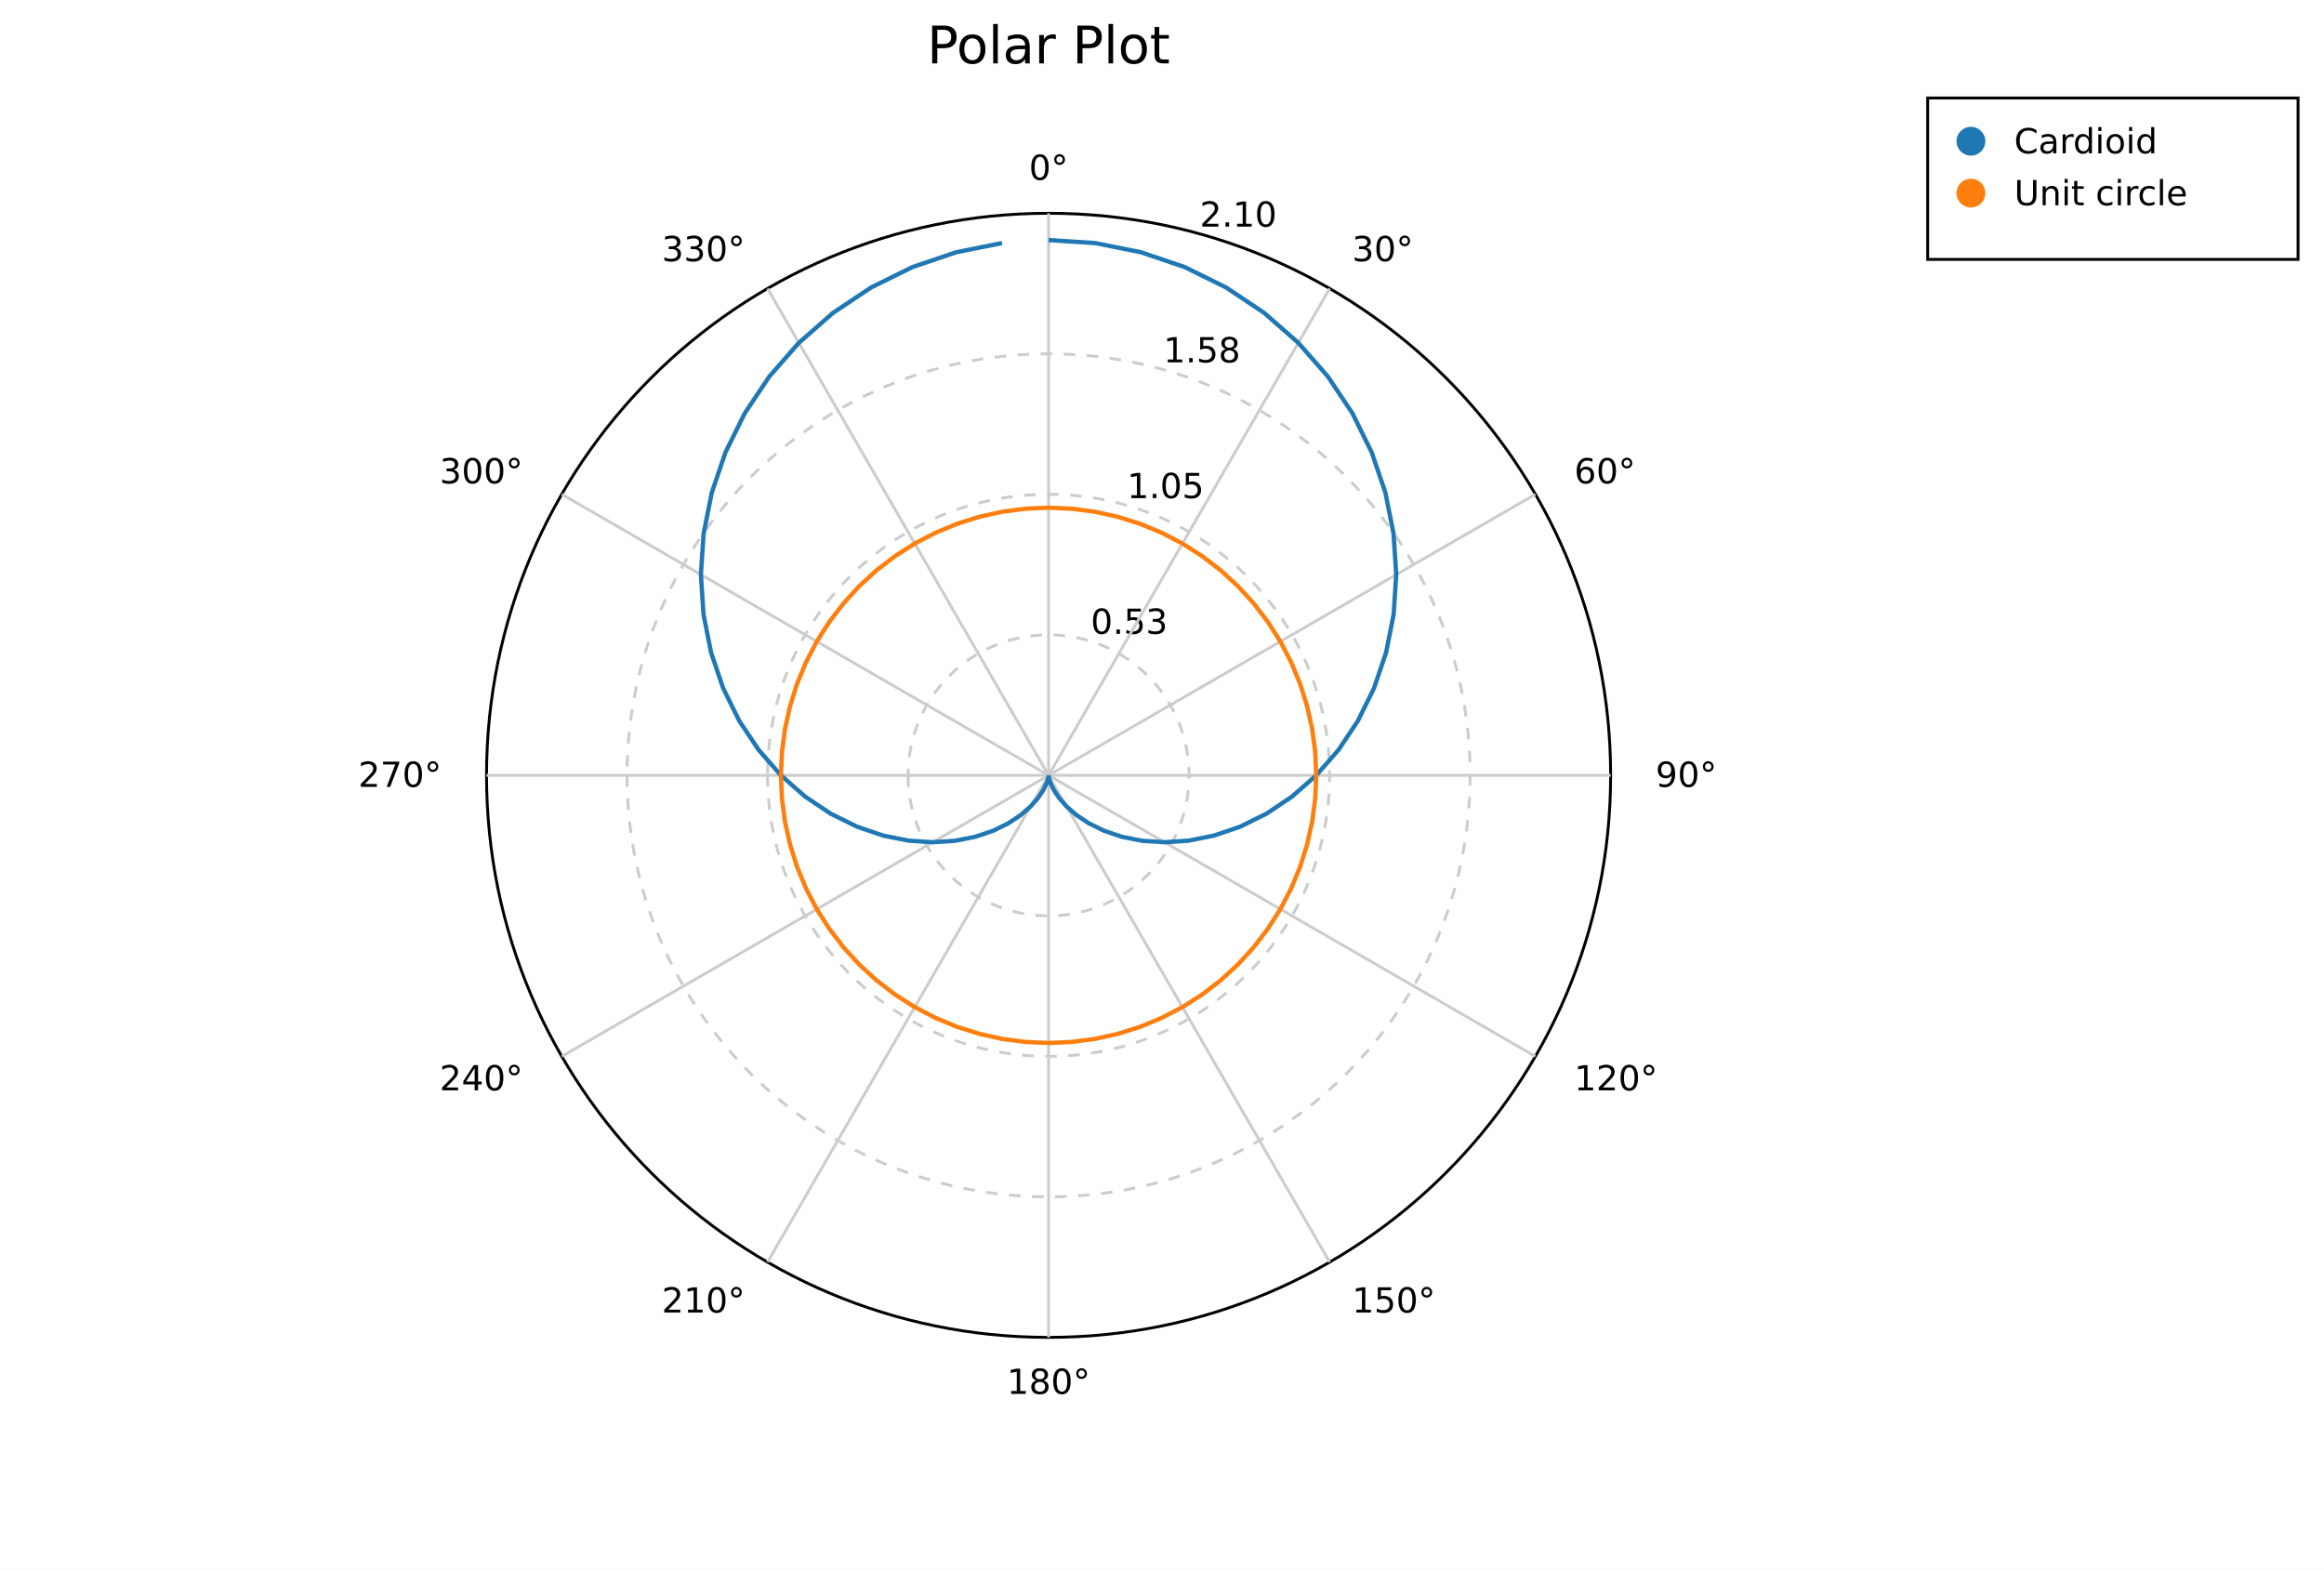
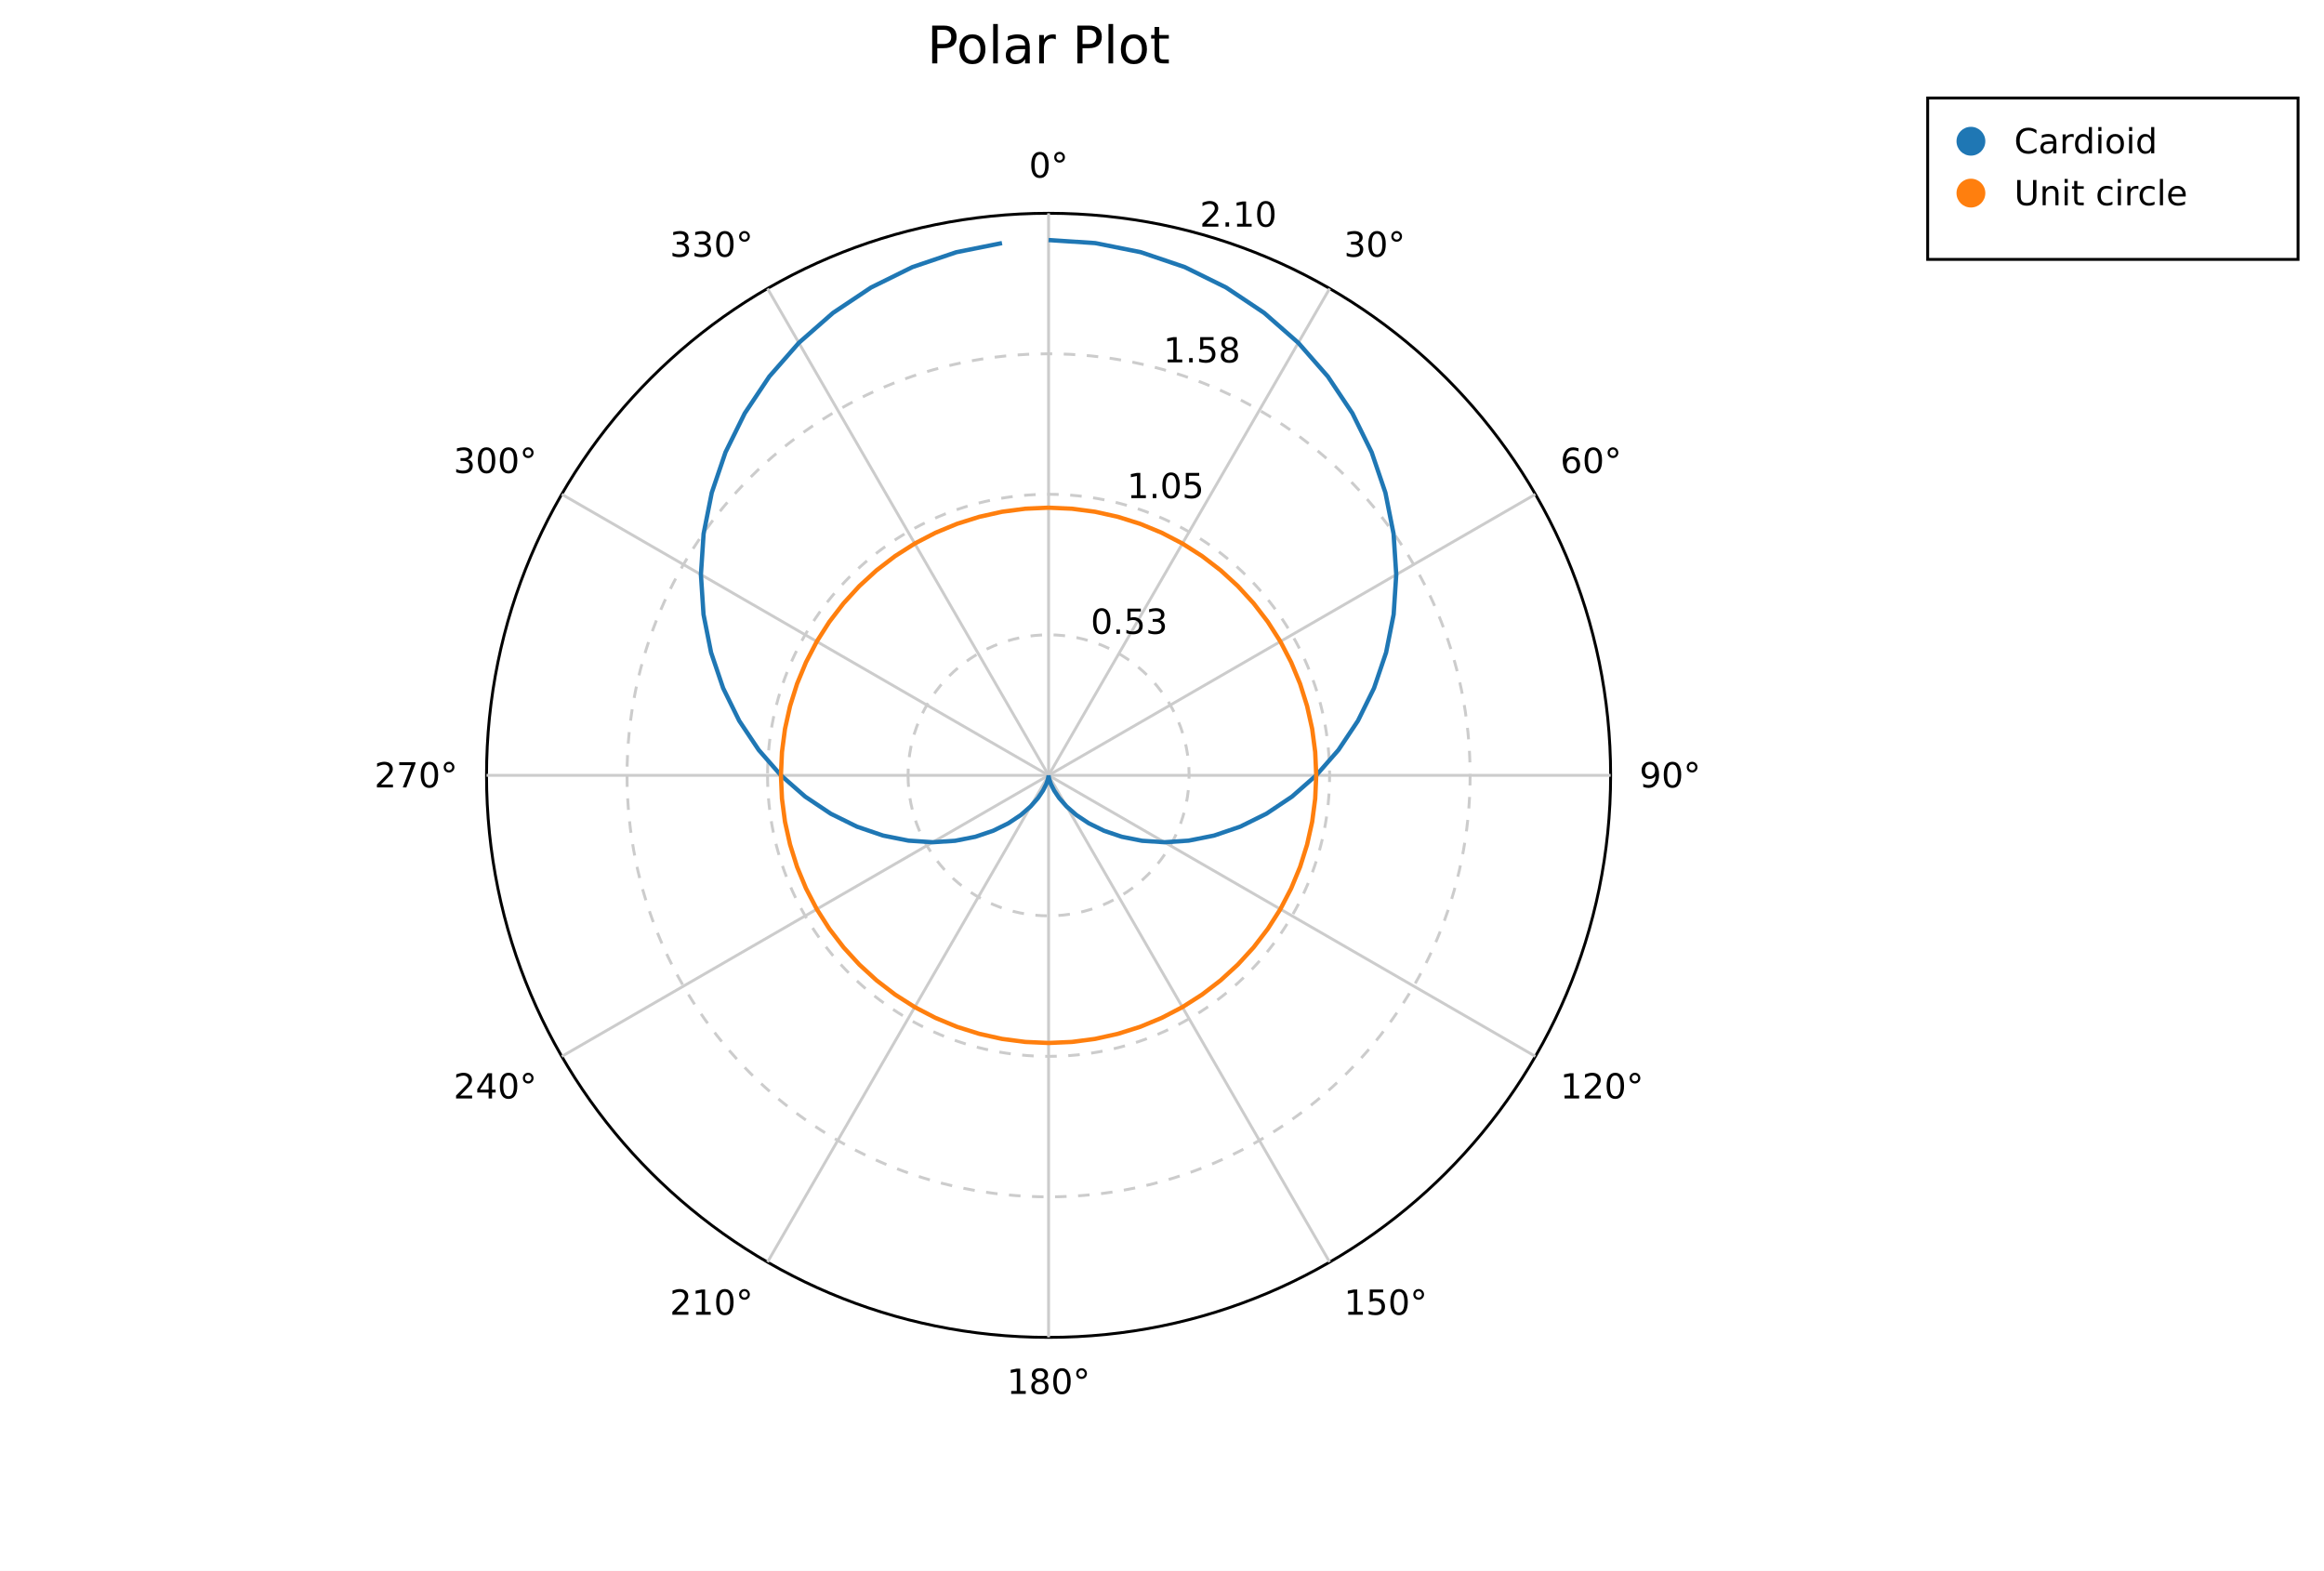
<svg xmlns="http://www.w3.org/2000/svg" width="806.3" height="545" font-family="DejaVu Sans, Liberation Sans, Arial, sans-serif" fill="black">
  <rect width="100%" height="100%" fill="white" />
  <text x="363.8" y="22" font-size="18" text-anchor="middle">Polar Plot</text>
  <path d="M 315.05,269 A 48.75,48.75,0,1,0,412.55,269 A 48.75,48.75,0,1,0,315.05,269 Z" stroke="#cccccc" stroke-width="1" fill="none" stroke-dasharray="4,4" />
+   <path d="M 266.3,269 A 97.5,97.5,0,1,0,461.3,269 A 97.5,97.5,0,1,0,266.3,269 Z" stroke="#cccccc" stroke-width="1" fill="none" stroke-dasharray="4,4" />
+   <path d="M 217.55,269 A 146.25,146.25,0,1,0,510.05,269 A 146.25,146.25,0,1,0,217.55,269 Z" stroke="#cccccc" stroke-width="1" fill="none" stroke-dasharray="4,4" />
+   <path d="M 168.8,269 A 195,195,0,1,0,558.8,269 A 195,195,0,1,0,168.8,269 Z" stroke="#000000" stroke-width="1" fill="none" />
+   <line x1="363.8" y1="269" x2="363.8" y2="74" stroke="#cccccc" stroke-width="1" />
+   <line x1="363.8" y1="269" x2="461.3" y2="100.13" stroke="#cccccc" stroke-width="1" />
+   <line x1="363.8" y1="269" x2="532.67" y2="171.5" stroke="#cccccc" stroke-width="1" />
+   <line x1="363.8" y1="269" x2="558.8" y2="269" stroke="#cccccc" stroke-width="1" />
+   <line x1="363.8" y1="269" x2="532.67" y2="366.5" stroke="#cccccc" stroke-width="1" />
+   <line x1="363.8" y1="269" x2="461.3" y2="437.87" stroke="#cccccc" stroke-width="1" />
+   <line x1="363.8" y1="269" x2="363.8" y2="464" stroke="#cccccc" stroke-width="1" />
+   <line x1="363.8" y1="269" x2="266.3" y2="437.87" stroke="#cccccc" stroke-width="1" />
+   <line x1="363.8" y1="269" x2="194.93" y2="366.5" stroke="#cccccc" stroke-width="1" />
+   <line x1="363.8" y1="269" x2="168.8" y2="269" stroke="#cccccc" stroke-width="1" />
+   <line x1="363.8" y1="269" x2="194.93" y2="171.5" stroke="#cccccc" stroke-width="1" />
+   <line x1="363.8" y1="269" x2="266.3" y2="100.13" stroke="#cccccc" stroke-width="1" />
  <text x="378.42" y="219.91" font-size="12" text-anchor="start">0.53</text>
-   <path d="M 266.3,269 A 97.5,97.5,0,1,0,461.3,269 A 97.5,97.5,0,1,0,266.3,269 Z" stroke="#cccccc" stroke-width="1" fill="none" stroke-dasharray="4,4" />
  <text x="391.03" y="172.82" font-size="12" text-anchor="start">1.05</text>
-   <path d="M 217.55,269 A 146.25,146.25,0,1,0,510.05,269 A 146.25,146.25,0,1,0,217.55,269 Z" stroke="#cccccc" stroke-width="1" fill="none" stroke-dasharray="4,4" />
  <text x="403.65" y="125.73" font-size="12" text-anchor="start">1.58</text>
-   <path d="M 168.8,269 A 195,195,0,1,0,558.8,269 A 195,195,0,1,0,168.8,269 Z" stroke="#000000" stroke-width="1" fill="none" />
  <text x="416.27" y="78.64" font-size="12" text-anchor="start">2.10</text>
-   <line x1="363.8" y1="269" x2="363.8" y2="74" stroke="#cccccc" stroke-width="1" />
-   <text x="363.8" y="62.4" font-size="12" text-anchor="middle">0°</text>
-   <line x1="363.8" y1="269" x2="461.3" y2="100.13" stroke="#cccccc" stroke-width="1" />
-   <text x="469.1" y="90.62" font-size="12" text-anchor="start">30°</text>
-   <line x1="363.8" y1="269" x2="532.67" y2="171.5" stroke="#cccccc" stroke-width="1" />
-   <text x="546.18" y="167.7" font-size="12" text-anchor="start">60°</text>
-   <line x1="363.8" y1="269" x2="558.8" y2="269" stroke="#cccccc" stroke-width="1" />
-   <text x="574.4" y="273" font-size="12" text-anchor="start">90°</text>
-   <line x1="363.8" y1="269" x2="532.67" y2="366.5" stroke="#cccccc" stroke-width="1" />
-   <text x="546.18" y="378.3" font-size="12" text-anchor="start">120°</text>
-   <line x1="363.8" y1="269" x2="461.3" y2="437.87" stroke="#cccccc" stroke-width="1" />
-   <text x="469.1" y="455.38" font-size="12" text-anchor="start">150°</text>
-   <line x1="363.8" y1="269" x2="363.8" y2="464" stroke="#cccccc" stroke-width="1" />
+   <text x="363.8" y="61.6" font-size="12" text-anchor="middle">0°</text>
+   <text x="466.3" y="89.06" font-size="12" text-anchor="start">30°</text>
+   <text x="541.34" y="164.1" font-size="12" text-anchor="start">60°</text>
+   <text x="568.8" y="273.2" font-size="12" text-anchor="start">90°</text>
+   <text x="541.34" y="381.1" font-size="12" text-anchor="start">120°</text>
+   <text x="466.3" y="456.14" font-size="12" text-anchor="start">150°</text>
  <text x="363.8" y="483.6" font-size="12" text-anchor="middle">180°</text>
-   <line x1="363.8" y1="269" x2="266.3" y2="437.87" stroke="#cccccc" stroke-width="1" />
-   <text x="258.5" y="455.38" font-size="12" text-anchor="end">210°</text>
-   <line x1="363.8" y1="269" x2="194.93" y2="366.5" stroke="#cccccc" stroke-width="1" />
-   <text x="181.42" y="378.3" font-size="12" text-anchor="end">240°</text>
-   <line x1="363.8" y1="269" x2="168.8" y2="269" stroke="#cccccc" stroke-width="1" />
-   <text x="153.2" y="273" font-size="12" text-anchor="end">270°</text>
-   <line x1="363.8" y1="269" x2="194.93" y2="171.5" stroke="#cccccc" stroke-width="1" />
-   <text x="181.42" y="167.7" font-size="12" text-anchor="end">300°</text>
-   <line x1="363.8" y1="269" x2="266.3" y2="100.13" stroke="#cccccc" stroke-width="1" />
-   <text x="258.5" y="90.62" font-size="12" text-anchor="end">330°</text>
+   <text x="261.3" y="456.14" font-size="12" text-anchor="end">210°</text>
+   <text x="186.26" y="381.1" font-size="12" text-anchor="end">240°</text>
+   <text x="158.8" y="273.2" font-size="12" text-anchor="end">270°</text>
+   <text x="186.26" y="164.1" font-size="12" text-anchor="end">300°</text>
+   <text x="261.3" y="89.06" font-size="12" text-anchor="end">330°</text>
  <path d="M 363.8 83.29 L 379.96 84.34 L 395.8 87.5 L 411.05 92.67 L 425.4 99.75 L 438.61 108.57 L 450.44 118.94 L 460.69 130.63 L 469.21 143.38 L 475.89 156.91 L 480.66 170.95 L 483.49 185.19 L 484.42 199.36 L 483.52 213.17 L 480.9 226.38 L 476.71 238.75 L 471.13 250.08 L 464.37 260.2 L 456.66 269.0 L 448.24 276.39 L 439.37 282.32 L 430.28 286.81 L 421.21 289.9 L 412.39 291.66 L 404.01 292.21 L 396.24 291.71 L 389.21 290.32 L 383.03 288.23 L 377.76 285.64 L 373.43 282.76 L 370.02 279.77 L 367.48 276.88 L 365.72 274.26 L 364.62 272.06 L 364.04 270.39 L 363.83 269.35 L 363.8 269.0 L 363.77 269.35 L 363.56 270.39 L 362.98 272.06 L 361.88 274.26 L 360.12 276.88 L 357.58 279.77 L 354.17 282.76 L 349.84 285.64 L 344.57 288.23 L 338.39 290.32 L 331.36 291.71 L 323.59 292.21 L 315.21 291.66 L 306.39 289.9 L 297.32 286.81 L 288.23 282.32 L 279.36 276.39 L 270.94 269.0 L 263.23 260.2 L 256.47 250.08 L 250.89 238.75 L 246.7 226.38 L 244.08 213.17 L 243.18 199.36 L 244.11 185.19 L 246.94 170.95 L 251.71 156.91 L 258.39 143.38 L 266.91 130.63 L 277.16 118.94 L 288.99 108.57 L 302.2 99.75 L 316.55 92.67 L 331.8 87.5 L 347.64 84.34 " stroke="#1f77b4" stroke-width="1.5" fill="none" />
  <path d="M 363.8 176.14 L 371.89 176.5 L 379.92 177.55 L 387.83 179.31 L 395.56 181.74 L 403.04 184.84 L 410.23 188.58 L 417.06 192.94 L 423.49 197.87 L 429.46 203.34 L 434.93 209.31 L 439.86 215.74 L 444.22 222.57 L 447.96 229.76 L 451.06 237.24 L 453.49 244.97 L 455.25 252.88 L 456.3 260.91 L 456.66 269.0 L 456.3 277.09 L 455.25 285.12 L 453.49 293.03 L 451.06 300.76 L 447.96 308.24 L 444.22 315.43 L 439.86 322.26 L 434.93 328.69 L 429.46 334.66 L 423.49 340.13 L 417.06 345.06 L 410.23 349.42 L 403.04 353.16 L 395.56 356.26 L 387.83 358.69 L 379.92 360.45 L 371.89 361.5 L 363.8 361.86 L 355.71 361.5 L 347.68 360.45 L 339.77 358.69 L 332.04 356.26 L 324.56 353.16 L 317.37 349.42 L 310.54 345.06 L 304.11 340.13 L 298.14 334.66 L 292.67 328.69 L 287.74 322.26 L 283.38 315.43 L 279.64 308.24 L 276.54 300.76 L 274.11 293.03 L 272.35 285.12 L 271.3 277.09 L 270.94 269.0 L 271.3 260.91 L 272.35 252.88 L 274.11 244.97 L 276.54 237.24 L 279.64 229.76 L 283.38 222.57 L 287.74 215.74 L 292.67 209.31 L 298.14 203.34 L 304.11 197.87 L 310.54 192.94 L 317.37 188.58 L 324.56 184.84 L 332.04 181.74 L 339.77 179.31 L 347.68 177.55 L 355.71 176.5 L 363.8 176.14 " stroke="#ff7f0e" stroke-width="1.5" fill="none" />
  <rect x="668.8" y="34" width="128.5" height="56" fill="#ffffff" />
  <rect x="668.8" y="34" width="128.5" height="56" fill="none" stroke="#000000" stroke-width="1" />
  <text x="698.8" y="53.2" font-size="12" text-anchor="start">Cardioid</text>
  <circle cx="683.8" cy="49" r="5" fill="#1f77b4" />
  <text x="698.8" y="71.2" font-size="12" text-anchor="start">Unit circle</text>
  <circle cx="683.8" cy="67" r="5" fill="#ff7f0e" />
</svg>
